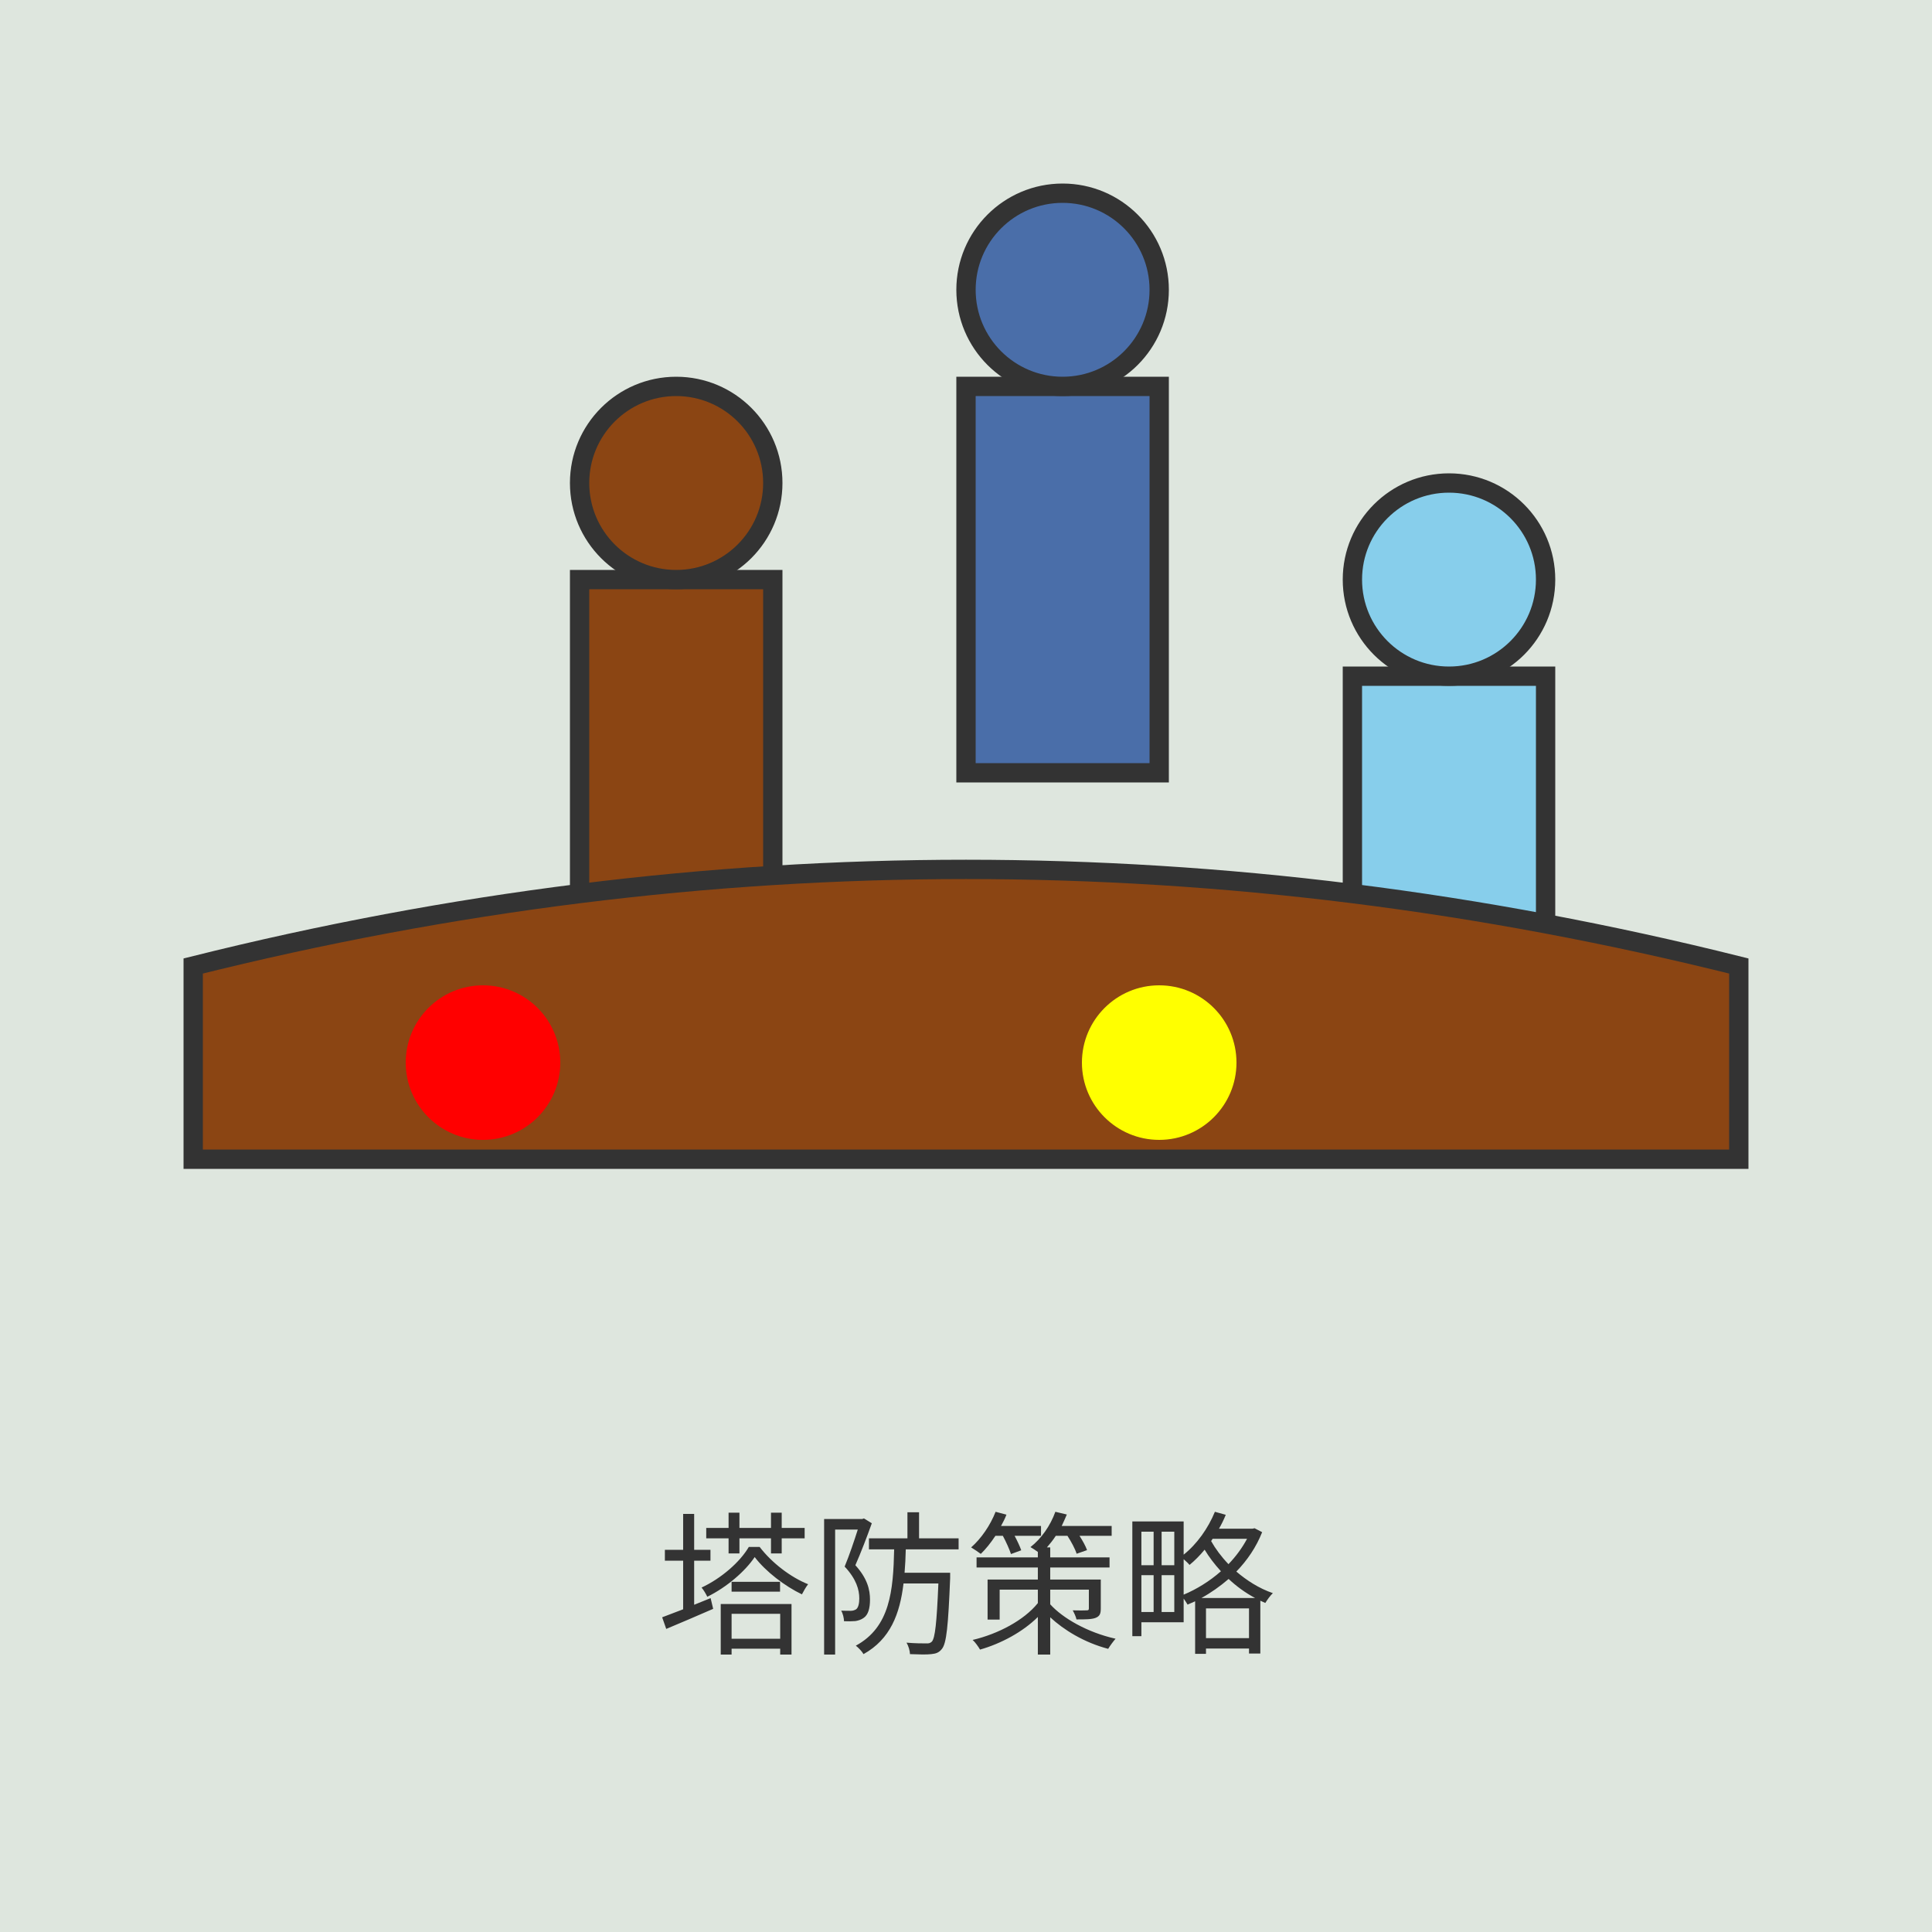
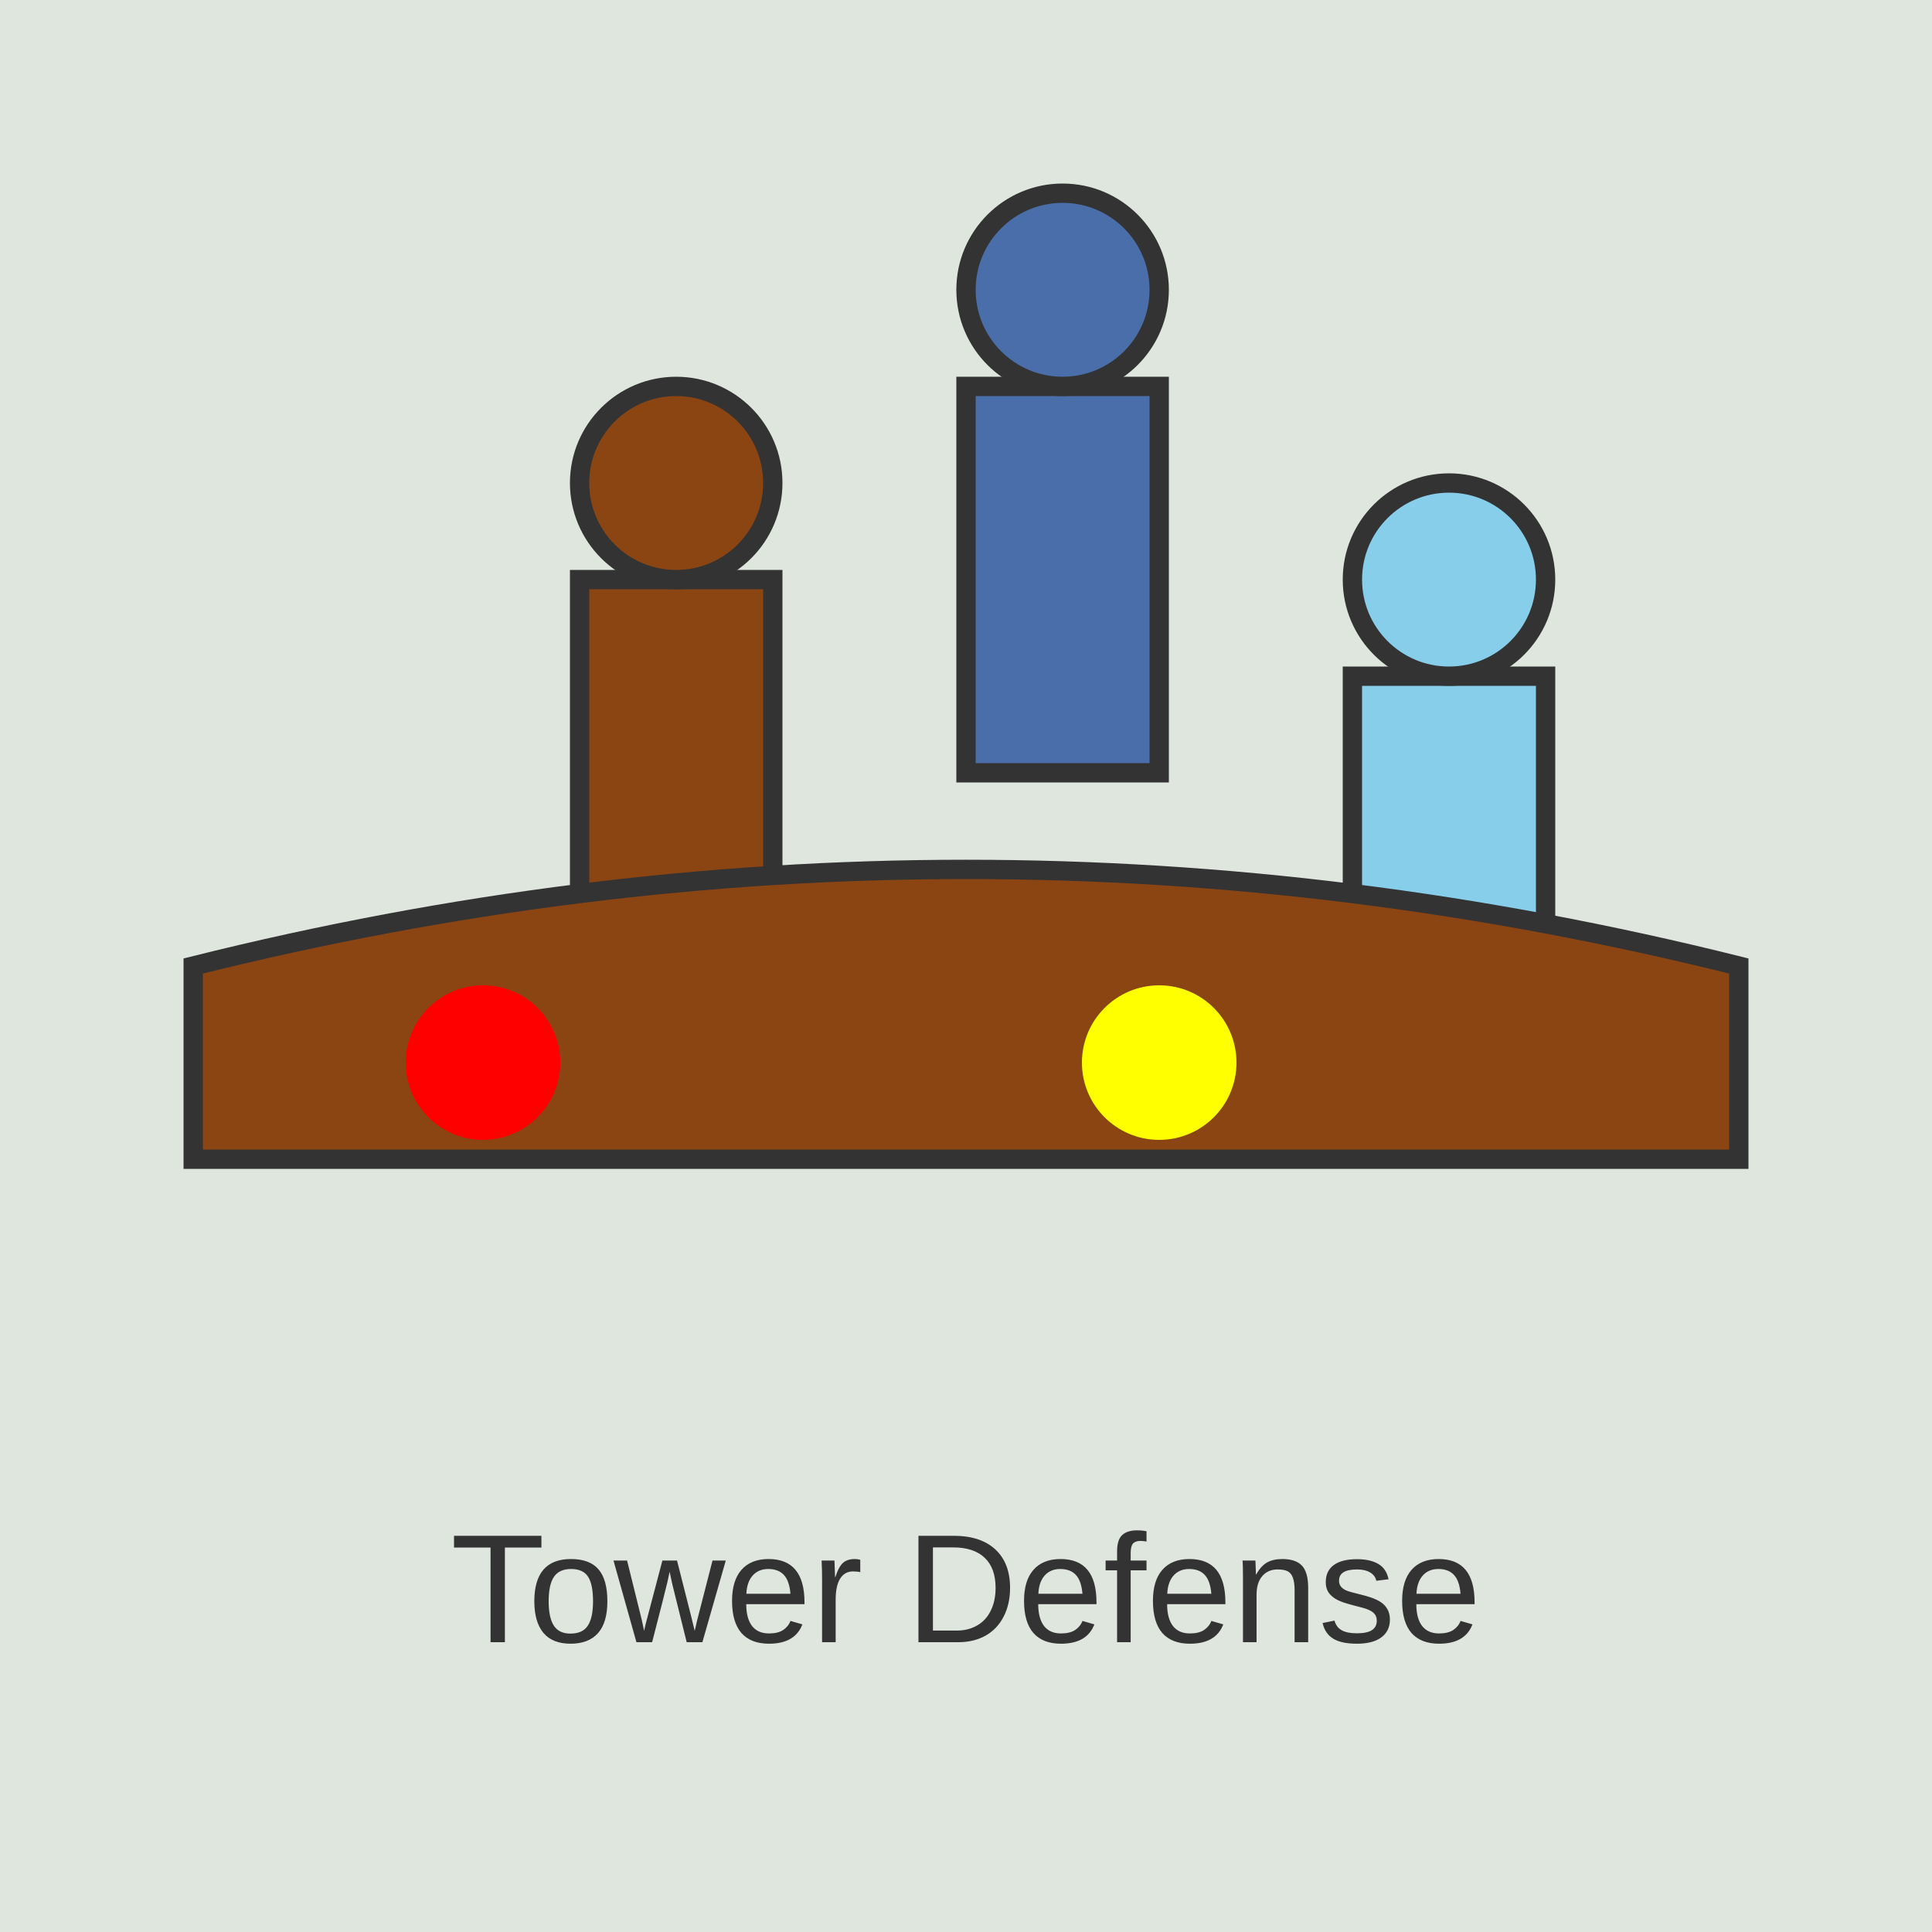
<svg xmlns="http://www.w3.org/2000/svg" width="200" height="200">
  <rect width="100%" height="100%" fill="#f0f0f0" />
  <rect width="100%" height="100%" fill="#8fbc8f30" />
  <path d="M100,40 L120,40 L120,80 L100,80 Z" fill="#4a6ea9" stroke="#333" stroke-width="2" />
  <circle cx="110" cy="30" r="10" fill="#4a6ea9" stroke="#333" stroke-width="2" />
  <path d="M60,60 L80,60 L80,100 L60,100 Z" fill="#8B4513" stroke="#333" stroke-width="2" />
  <circle cx="70" cy="50" r="10" fill="#8B4513" stroke="#333" stroke-width="2" />
  <path d="M140,70 L160,70 L160,110 L140,110 Z" fill="#87CEEB" stroke="#333" stroke-width="2" />
  <circle cx="150" cy="60" r="10" fill="#87CEEB" stroke="#333" stroke-width="2" />
  <path d="M20,100 Q100,80 180,100 L180,120 L20,120 Z" fill="#8B4513" stroke="#333" stroke-width="2" />
  <circle cx="50" cy="110" r="8" fill="#ff0000" />
  <circle cx="120" cy="110" r="8" fill="#ffff00" />
-   <text x="50%" y="85%" font-family="Arial" font-size="16" text-anchor="middle" fill="#333">塔防策略</text>
+   <text x="50%" y="85%" font-family="Arial" font-size="16" text-anchor="middle" fill="#333">Tower Defense</text>
</svg>
